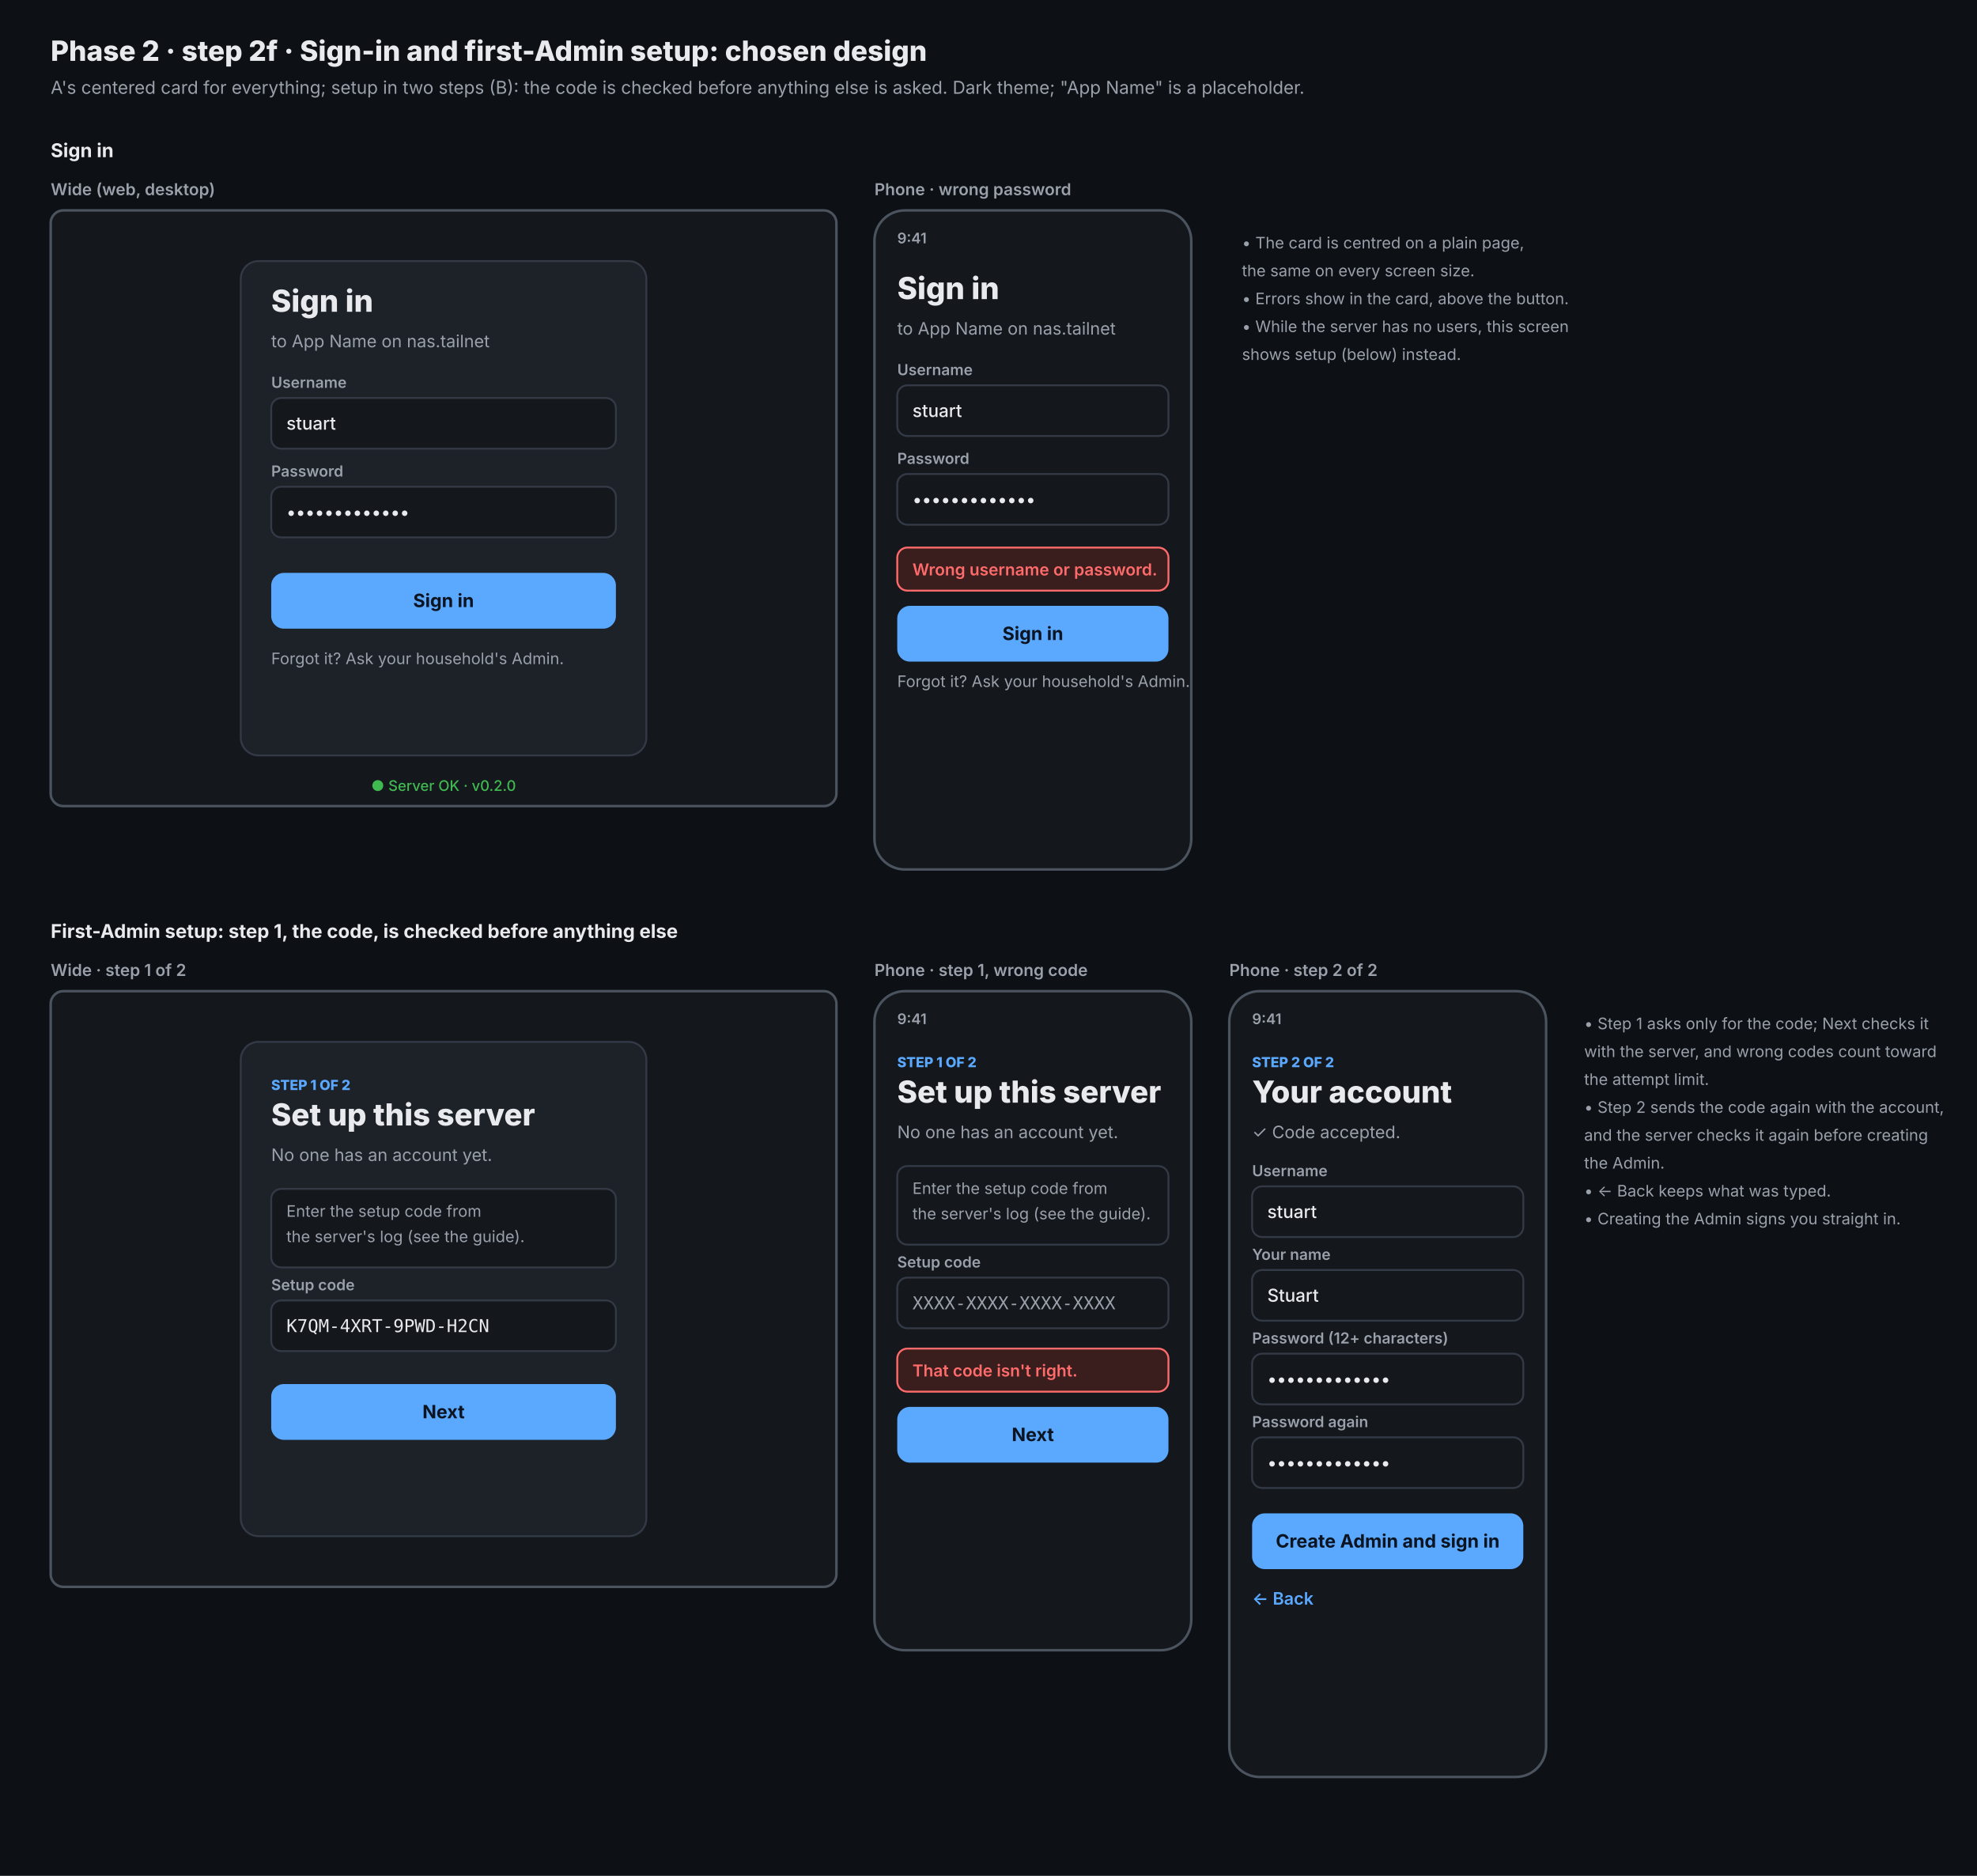
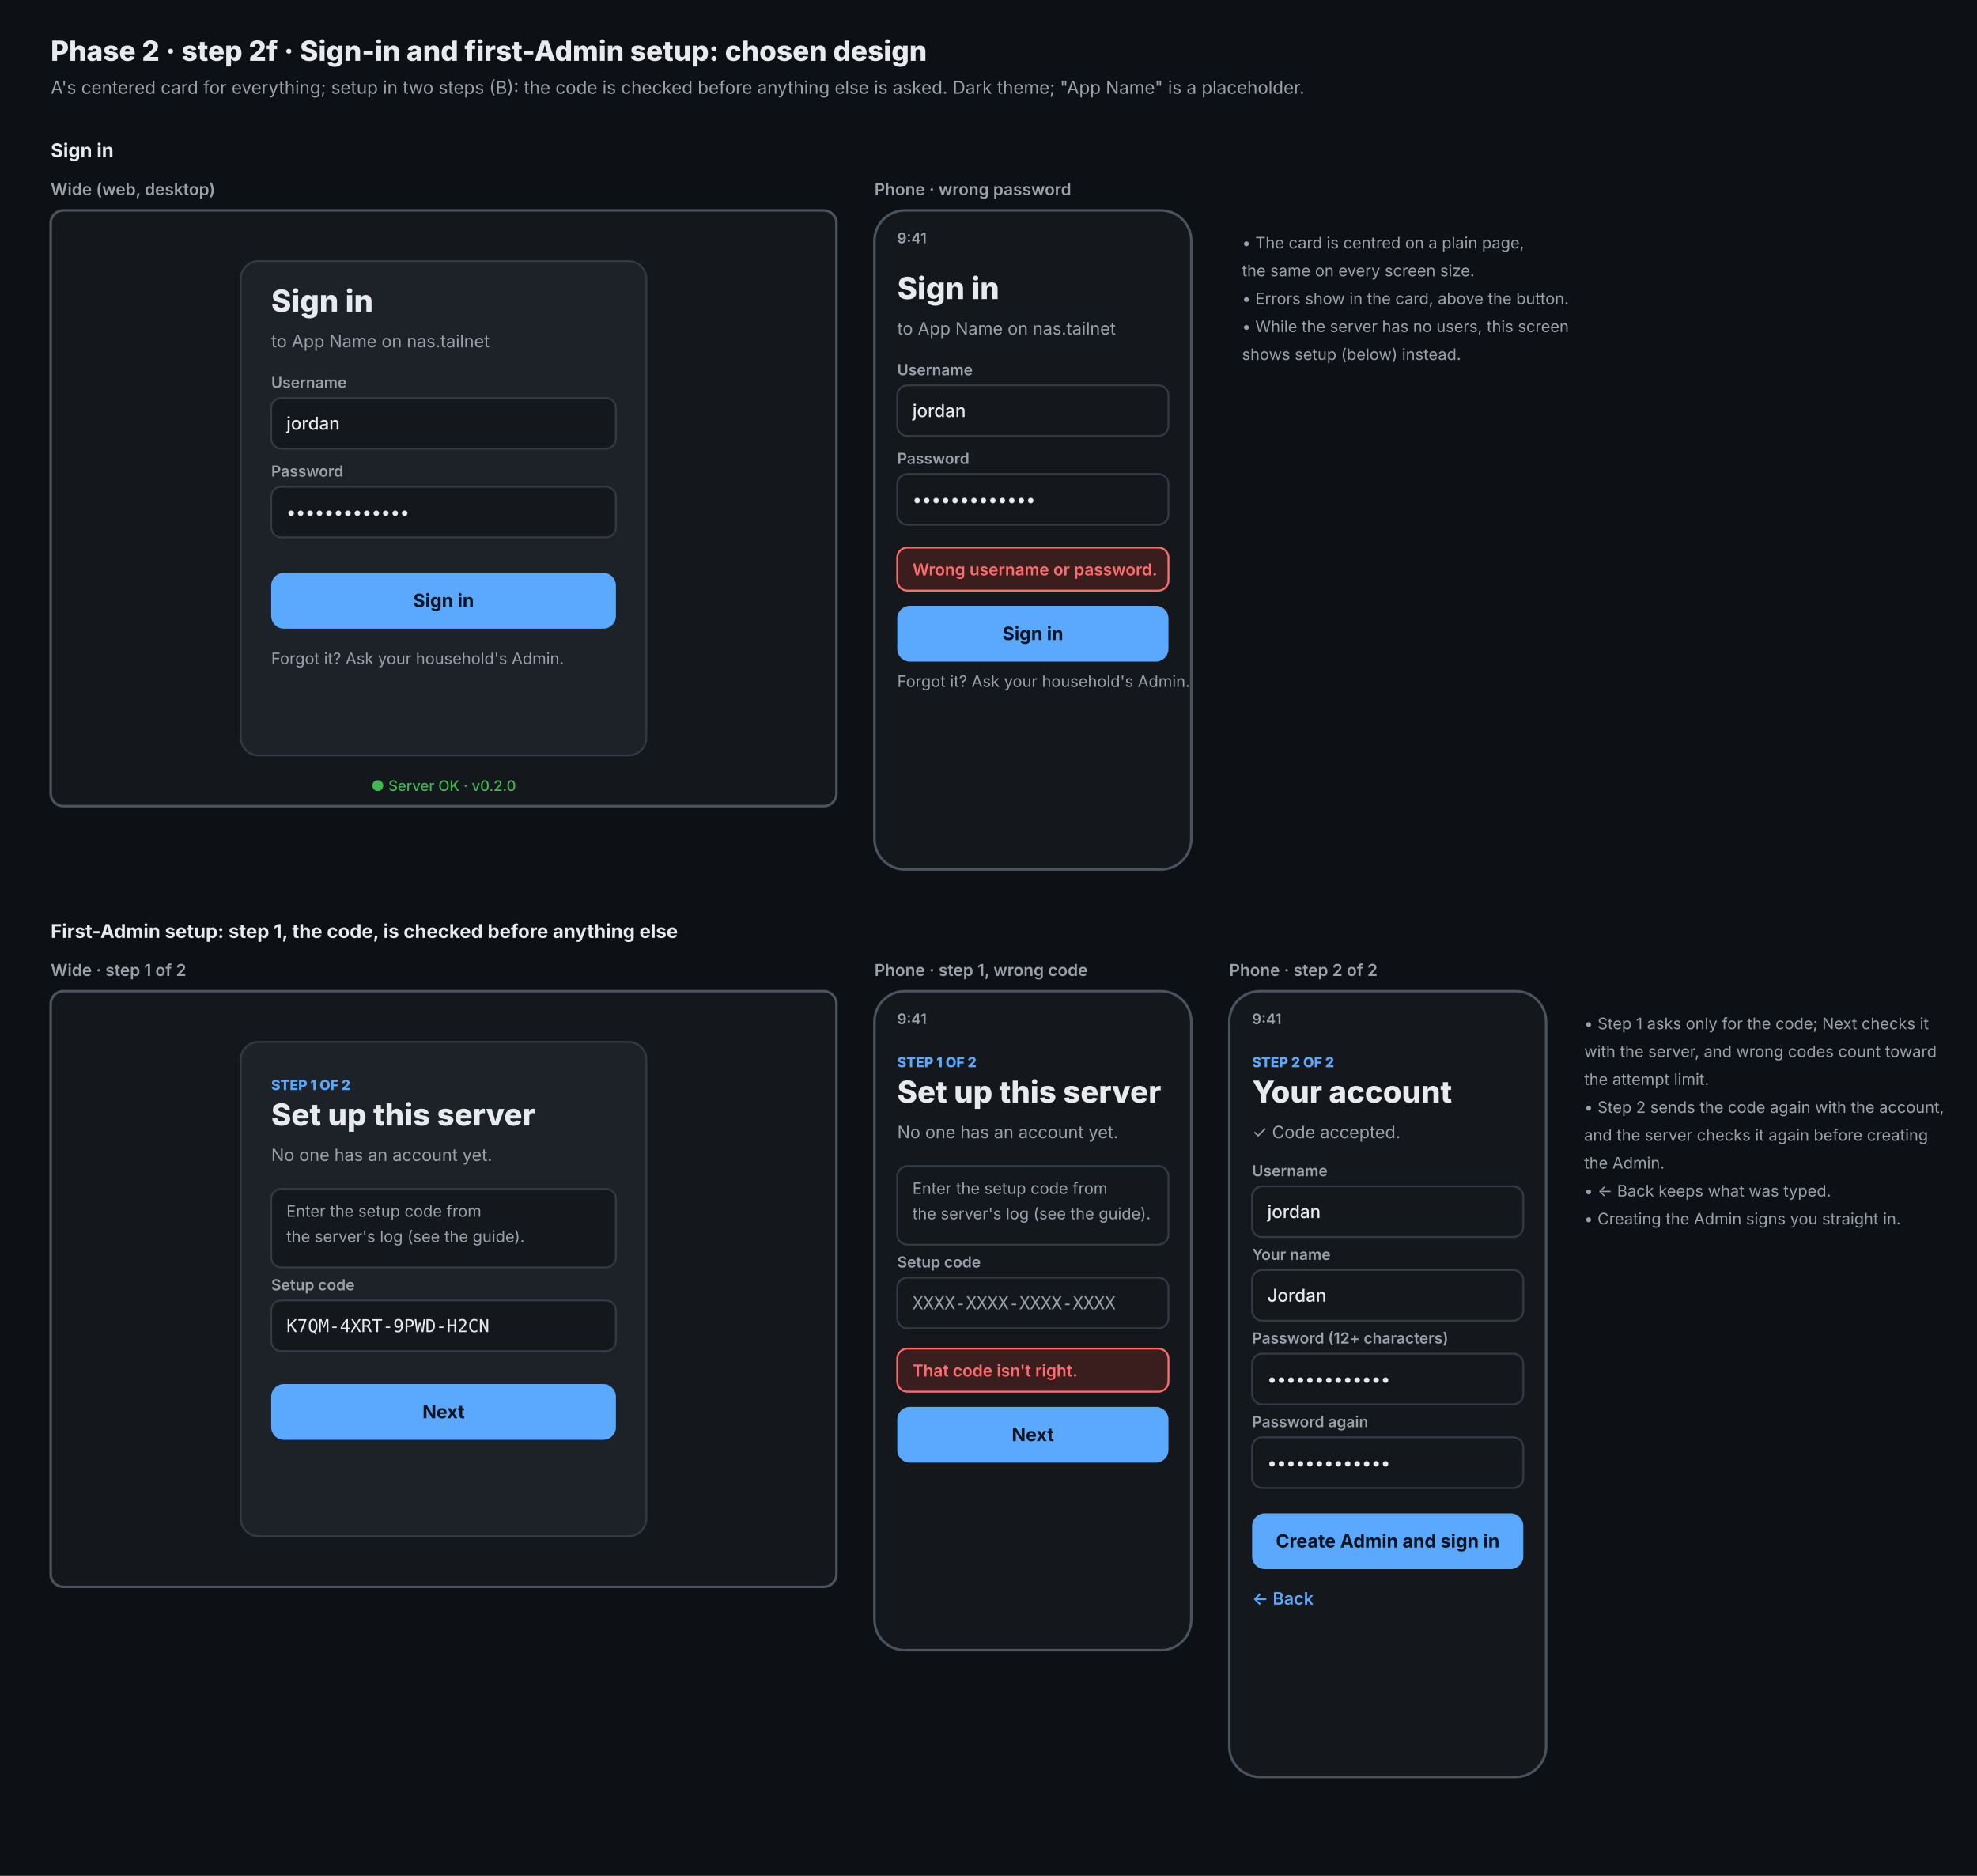
<svg xmlns="http://www.w3.org/2000/svg" width="1560" height="1480" viewBox="0 0 1560 1480" font-family="system-ui, -apple-system, 'Segoe UI', sans-serif">
  <rect x="0" y="0" width="1560" height="1480" rx="0" fill="#0d1014" />
  <text x="40" y="48" font-size="22" fill="#e8eaed" font-weight="800" text-anchor="start">Phase 2 · step 2f · Sign-in and first-Admin setup: chosen design</text>
  <text x="40" y="74" font-size="14" fill="#9aa1ab" font-weight="400" text-anchor="start">A's centered card for everything; setup in two steps (B): the code is checked before anything else is asked. Dark theme; "App Name" is a placeholder.</text>
  <text x="40" y="124" font-size="15" fill="#e8eaed" font-weight="700" text-anchor="start">Sign in</text>
  <text x="40" y="154" font-size="13" fill="#9aa1ab" font-weight="600" text-anchor="start">Wide (web, desktop)</text>
  <rect x="40" y="166" width="620" height="470" rx="10" fill="#14171c" stroke="#4a535e" stroke-width="2" />
  <rect x="190" y="206" width="320" height="390" rx="14" fill="#1d2128" stroke="#333a45" stroke-width="1.5" />
  <text x="214" y="246" font-size="24" fill="#e8eaed" font-weight="800" text-anchor="start">Sign in</text>
  <text x="214" y="274" font-size="13.5" fill="#9aa1ab" font-weight="400" text-anchor="start">to App Name on nas.tailnet</text>
  <text x="214" y="306" font-size="12" fill="#9aa1ab" font-weight="600" text-anchor="start">Username</text>
  <rect x="214" y="314" width="272" height="40" rx="8" fill="#14171c" stroke="#333a45" stroke-width="1.5" />
-   <text x="226" y="339" font-size="14" fill="#e8eaed" font-weight="500" text-anchor="start">stuart</text>
+   <text x="226" y="339" font-size="14" fill="#e8eaed" font-weight="500" text-anchor="start">jordan</text>
  <text x="214" y="376" font-size="12" fill="#9aa1ab" font-weight="600" text-anchor="start">Password</text>
  <rect x="214" y="384" width="272" height="40" rx="8" fill="#14171c" stroke="#333a45" stroke-width="1.5" />
  <text x="226" y="409" font-size="14" fill="#e8eaed" font-weight="500" text-anchor="start">•••••••••••••</text>
  <rect x="214" y="452" width="272" height="44" rx="10" fill="#5aa9ff" />
  <text x="350.0" y="479.0" font-size="14.5" fill="#0b1420" font-weight="700" text-anchor="middle">Sign in</text>
  <text x="214" y="524" font-size="12.5" fill="#9aa1ab" font-weight="400" text-anchor="start">Forgot it? Ask your household's Admin.</text>
  <text x="350" y="624" font-size="11.5" fill="#3fb950" font-weight="500" text-anchor="middle">● Server OK · v0.2.0</text>
  <text x="690" y="154" font-size="13" fill="#9aa1ab" font-weight="600" text-anchor="start">Phone · wrong password</text>
  <rect x="690" y="166" width="250" height="520" rx="24" fill="#14171c" stroke="#4a535e" stroke-width="2" />
  <text x="708" y="192" font-size="11.5" fill="#9aa1ab" font-weight="600" text-anchor="start">9:41</text>
  <text x="708" y="236" font-size="24" fill="#e8eaed" font-weight="800" text-anchor="start">Sign in</text>
  <text x="708" y="264" font-size="13.5" fill="#9aa1ab" font-weight="400" text-anchor="start">to App Name on nas.tailnet</text>
  <text x="708" y="296" font-size="12" fill="#9aa1ab" font-weight="600" text-anchor="start">Username</text>
  <rect x="708" y="304" width="214" height="40" rx="8" fill="#14171c" stroke="#333a45" stroke-width="1.5" />
-   <text x="720" y="329" font-size="14" fill="#e8eaed" font-weight="500" text-anchor="start">stuart</text>
+   <text x="720" y="329" font-size="14" fill="#e8eaed" font-weight="500" text-anchor="start">jordan</text>
  <text x="708" y="366" font-size="12" fill="#9aa1ab" font-weight="600" text-anchor="start">Password</text>
  <rect x="708" y="374" width="214" height="40" rx="8" fill="#14171c" stroke="#333a45" stroke-width="1.5" />
  <text x="720" y="399" font-size="14" fill="#e8eaed" font-weight="500" text-anchor="start">•••••••••••••</text>
  <rect x="708" y="432" width="214" height="34" rx="8" fill="#3a1d1d" stroke="#ff6b6b" stroke-width="1.5" />
  <text x="720" y="454" font-size="13" fill="#ff6b6b" font-weight="600" text-anchor="start">Wrong username or password.</text>
  <rect x="708" y="478" width="214" height="44" rx="10" fill="#5aa9ff" />
  <text x="815.0" y="505.0" font-size="14.5" fill="#0b1420" font-weight="700" text-anchor="middle">Sign in</text>
  <text x="708" y="542" font-size="12.5" fill="#9aa1ab" font-weight="400" text-anchor="start">Forgot it? Ask your household's Admin.</text>
  <text x="980" y="196" font-size="12.5" fill="#9aa1ab" font-weight="400" text-anchor="start">• The card is centred on a plain page,</text>
  <text x="980" y="218" font-size="12.5" fill="#9aa1ab" font-weight="400" text-anchor="start">  the same on every screen size.</text>
  <text x="980" y="240" font-size="12.5" fill="#9aa1ab" font-weight="400" text-anchor="start">• Errors show in the card, above the button.</text>
  <text x="980" y="262" font-size="12.5" fill="#9aa1ab" font-weight="400" text-anchor="start">• While the server has no users, this screen</text>
  <text x="980" y="284" font-size="12.5" fill="#9aa1ab" font-weight="400" text-anchor="start">  shows setup (below) instead.</text>
  <text x="40" y="740" font-size="15" fill="#e8eaed" font-weight="700" text-anchor="start">First-Admin setup: step 1, the code, is checked before anything else</text>
  <text x="40" y="770" font-size="13" fill="#9aa1ab" font-weight="600" text-anchor="start">Wide · step 1 of 2</text>
  <rect x="40" y="782" width="620" height="470" rx="10" fill="#14171c" stroke="#4a535e" stroke-width="2" />
  <rect x="190" y="822" width="320" height="390" rx="14" fill="#1d2128" stroke="#333a45" stroke-width="1.5" />
  <text x="214" y="860" font-size="11" fill="#5aa9ff" font-weight="800" text-anchor="start">STEP 1 OF 2</text>
  <text x="214" y="888" font-size="24" fill="#e8eaed" font-weight="800" text-anchor="start">Set up this server</text>
  <text x="214" y="916" font-size="13.5" fill="#9aa1ab" font-weight="400" text-anchor="start">No one has an account yet.</text>
  <rect x="214" y="938" width="272" height="62" rx="8" fill="#14171c" stroke="#333a45" stroke-width="1.5" />
  <text x="226" y="960" font-size="12.5" fill="#9aa1ab" font-weight="400" text-anchor="start">Enter the setup code from</text>
  <text x="226" y="980" font-size="12.5" fill="#9aa1ab" font-weight="400" text-anchor="start">the server's log (see the guide).</text>
  <text x="214" y="1018" font-size="12" fill="#9aa1ab" font-weight="600" text-anchor="start">Setup code</text>
  <rect x="214" y="1026" width="272" height="40" rx="8" fill="#14171c" stroke="#333a45" stroke-width="1.5" />
  <text x="226" y="1051" font-size="14" fill="#e8eaed" font-weight="500" text-anchor="start" font-family="ui-monospace, Menlo, monospace">K7QM-4XRT-9PWD-H2CN</text>
  <rect x="214" y="1092" width="272" height="44" rx="10" fill="#5aa9ff" />
  <text x="350.0" y="1119.0" font-size="14.5" fill="#0b1420" font-weight="700" text-anchor="middle">Next</text>
  <text x="690" y="770" font-size="13" fill="#9aa1ab" font-weight="600" text-anchor="start">Phone · step 1, wrong code</text>
  <rect x="690" y="782" width="250" height="520" rx="24" fill="#14171c" stroke="#4a535e" stroke-width="2" />
  <text x="708" y="808" font-size="11.5" fill="#9aa1ab" font-weight="600" text-anchor="start">9:41</text>
  <text x="708" y="842" font-size="11" fill="#5aa9ff" font-weight="800" text-anchor="start">STEP 1 OF 2</text>
  <text x="708" y="870" font-size="24" fill="#e8eaed" font-weight="800" text-anchor="start">Set up this server</text>
  <text x="708" y="898" font-size="13.5" fill="#9aa1ab" font-weight="400" text-anchor="start">No one has an account yet.</text>
  <rect x="708" y="920" width="214" height="62" rx="8" fill="#14171c" stroke="#333a45" stroke-width="1.5" />
  <text x="720" y="942" font-size="12.5" fill="#9aa1ab" font-weight="400" text-anchor="start">Enter the setup code from</text>
  <text x="720" y="962" font-size="12.5" fill="#9aa1ab" font-weight="400" text-anchor="start">the server's log (see the guide).</text>
  <text x="708" y="1000" font-size="12" fill="#9aa1ab" font-weight="600" text-anchor="start">Setup code</text>
  <rect x="708" y="1008" width="214" height="40" rx="8" fill="#14171c" stroke="#333a45" stroke-width="1.5" />
  <text x="720" y="1033" font-size="14" fill="#9aa1ab" font-weight="400" text-anchor="start" font-family="ui-monospace, Menlo, monospace">XXXX-XXXX-XXXX-XXXX</text>
  <rect x="708" y="1064" width="214" height="34" rx="8" fill="#3a1d1d" stroke="#ff6b6b" stroke-width="1.5" />
  <text x="720" y="1086" font-size="13" fill="#ff6b6b" font-weight="600" text-anchor="start">That code isn't right.</text>
  <rect x="708" y="1110" width="214" height="44" rx="10" fill="#5aa9ff" />
  <text x="815.0" y="1137.0" font-size="14.5" fill="#0b1420" font-weight="700" text-anchor="middle">Next</text>
  <text x="970" y="770" font-size="13" fill="#9aa1ab" font-weight="600" text-anchor="start">Phone · step 2 of 2</text>
  <rect x="970" y="782" width="250" height="620" rx="24" fill="#14171c" stroke="#4a535e" stroke-width="2" />
  <text x="988" y="808" font-size="11.5" fill="#9aa1ab" font-weight="600" text-anchor="start">9:41</text>
  <text x="988" y="842" font-size="11" fill="#5aa9ff" font-weight="800" text-anchor="start">STEP 2 OF 2</text>
  <text x="988" y="870" font-size="24" fill="#e8eaed" font-weight="800" text-anchor="start">Your account</text>
  <text x="988" y="898" font-size="13.5" fill="#9aa1ab" font-weight="400" text-anchor="start">✓ Code accepted.</text>
  <text x="988" y="928" font-size="12" fill="#9aa1ab" font-weight="600" text-anchor="start">Username</text>
  <rect x="988" y="936" width="214" height="40" rx="8" fill="#14171c" stroke="#333a45" stroke-width="1.5" />
-   <text x="1000" y="961" font-size="14" fill="#e8eaed" font-weight="500" text-anchor="start">stuart</text>
+   <text x="1000" y="961" font-size="14" fill="#e8eaed" font-weight="500" text-anchor="start">jordan</text>
  <text x="988" y="994" font-size="12" fill="#9aa1ab" font-weight="600" text-anchor="start">Your name</text>
  <rect x="988" y="1002" width="214" height="40" rx="8" fill="#14171c" stroke="#333a45" stroke-width="1.5" />
-   <text x="1000" y="1027" font-size="14" fill="#e8eaed" font-weight="500" text-anchor="start">Stuart</text>
+   <text x="1000" y="1027" font-size="14" fill="#e8eaed" font-weight="500" text-anchor="start">Jordan</text>
  <text x="988" y="1060" font-size="12" fill="#9aa1ab" font-weight="600" text-anchor="start">Password (12+ characters)</text>
  <rect x="988" y="1068" width="214" height="40" rx="8" fill="#14171c" stroke="#333a45" stroke-width="1.5" />
  <text x="1000" y="1093" font-size="14" fill="#e8eaed" font-weight="500" text-anchor="start">•••••••••••••</text>
  <text x="988" y="1126" font-size="12" fill="#9aa1ab" font-weight="600" text-anchor="start">Password again</text>
  <rect x="988" y="1134" width="214" height="40" rx="8" fill="#14171c" stroke="#333a45" stroke-width="1.5" />
  <text x="1000" y="1159" font-size="14" fill="#e8eaed" font-weight="500" text-anchor="start">•••••••••••••</text>
  <rect x="988" y="1194" width="214" height="44" rx="10" fill="#5aa9ff" />
  <text x="1095.0" y="1221.0" font-size="14.5" fill="#0b1420" font-weight="700" text-anchor="middle">Create Admin and sign in</text>
  <text x="988" y="1266" font-size="13.5" fill="#5aa9ff" font-weight="600" text-anchor="start">← Back</text>
  <text x="1250" y="812" font-size="12.5" fill="#9aa1ab" font-weight="400" text-anchor="start">• Step 1 asks only for the code; Next checks it</text>
  <text x="1250" y="834" font-size="12.5" fill="#9aa1ab" font-weight="400" text-anchor="start">  with the server, and wrong codes count toward</text>
  <text x="1250" y="856" font-size="12.5" fill="#9aa1ab" font-weight="400" text-anchor="start">  the attempt limit.</text>
  <text x="1250" y="878" font-size="12.5" fill="#9aa1ab" font-weight="400" text-anchor="start">• Step 2 sends the code again with the account,</text>
  <text x="1250" y="900" font-size="12.5" fill="#9aa1ab" font-weight="400" text-anchor="start">  and the server checks it again before creating</text>
  <text x="1250" y="922" font-size="12.5" fill="#9aa1ab" font-weight="400" text-anchor="start">  the Admin.</text>
  <text x="1250" y="944" font-size="12.5" fill="#9aa1ab" font-weight="400" text-anchor="start">• ← Back keeps what was typed.</text>
  <text x="1250" y="966" font-size="12.5" fill="#9aa1ab" font-weight="400" text-anchor="start">• Creating the Admin signs you straight in.</text>
</svg>
